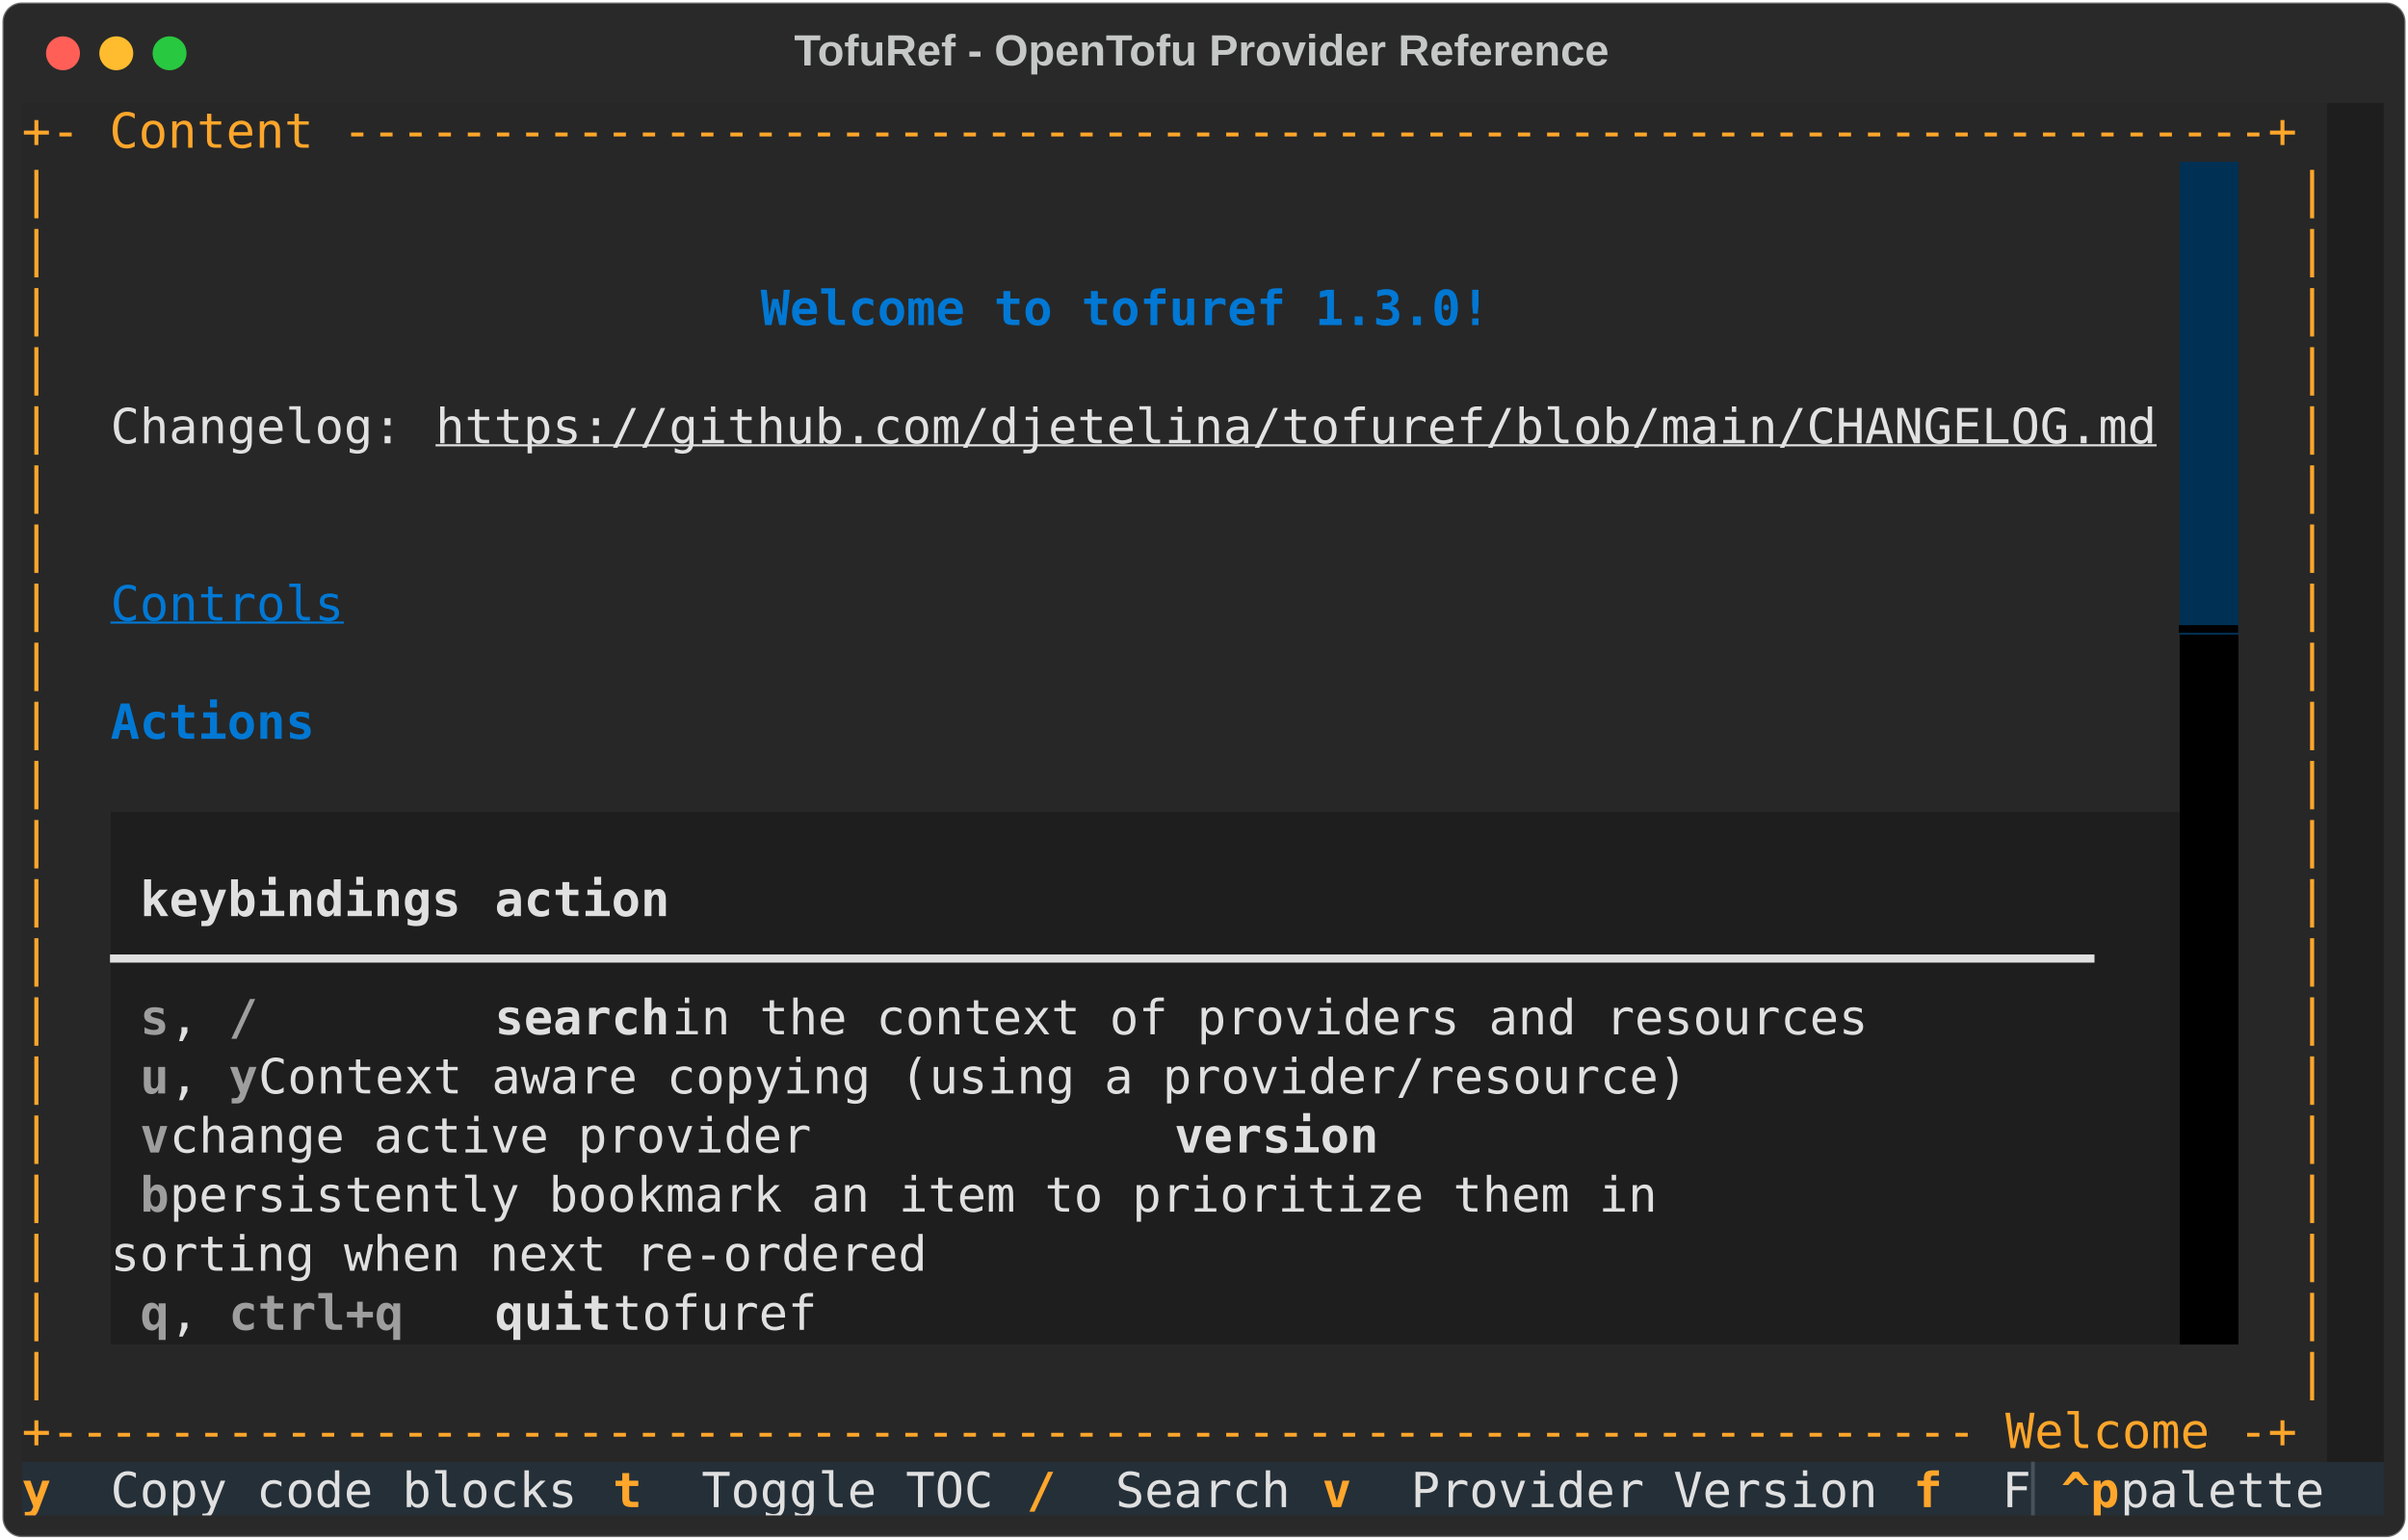
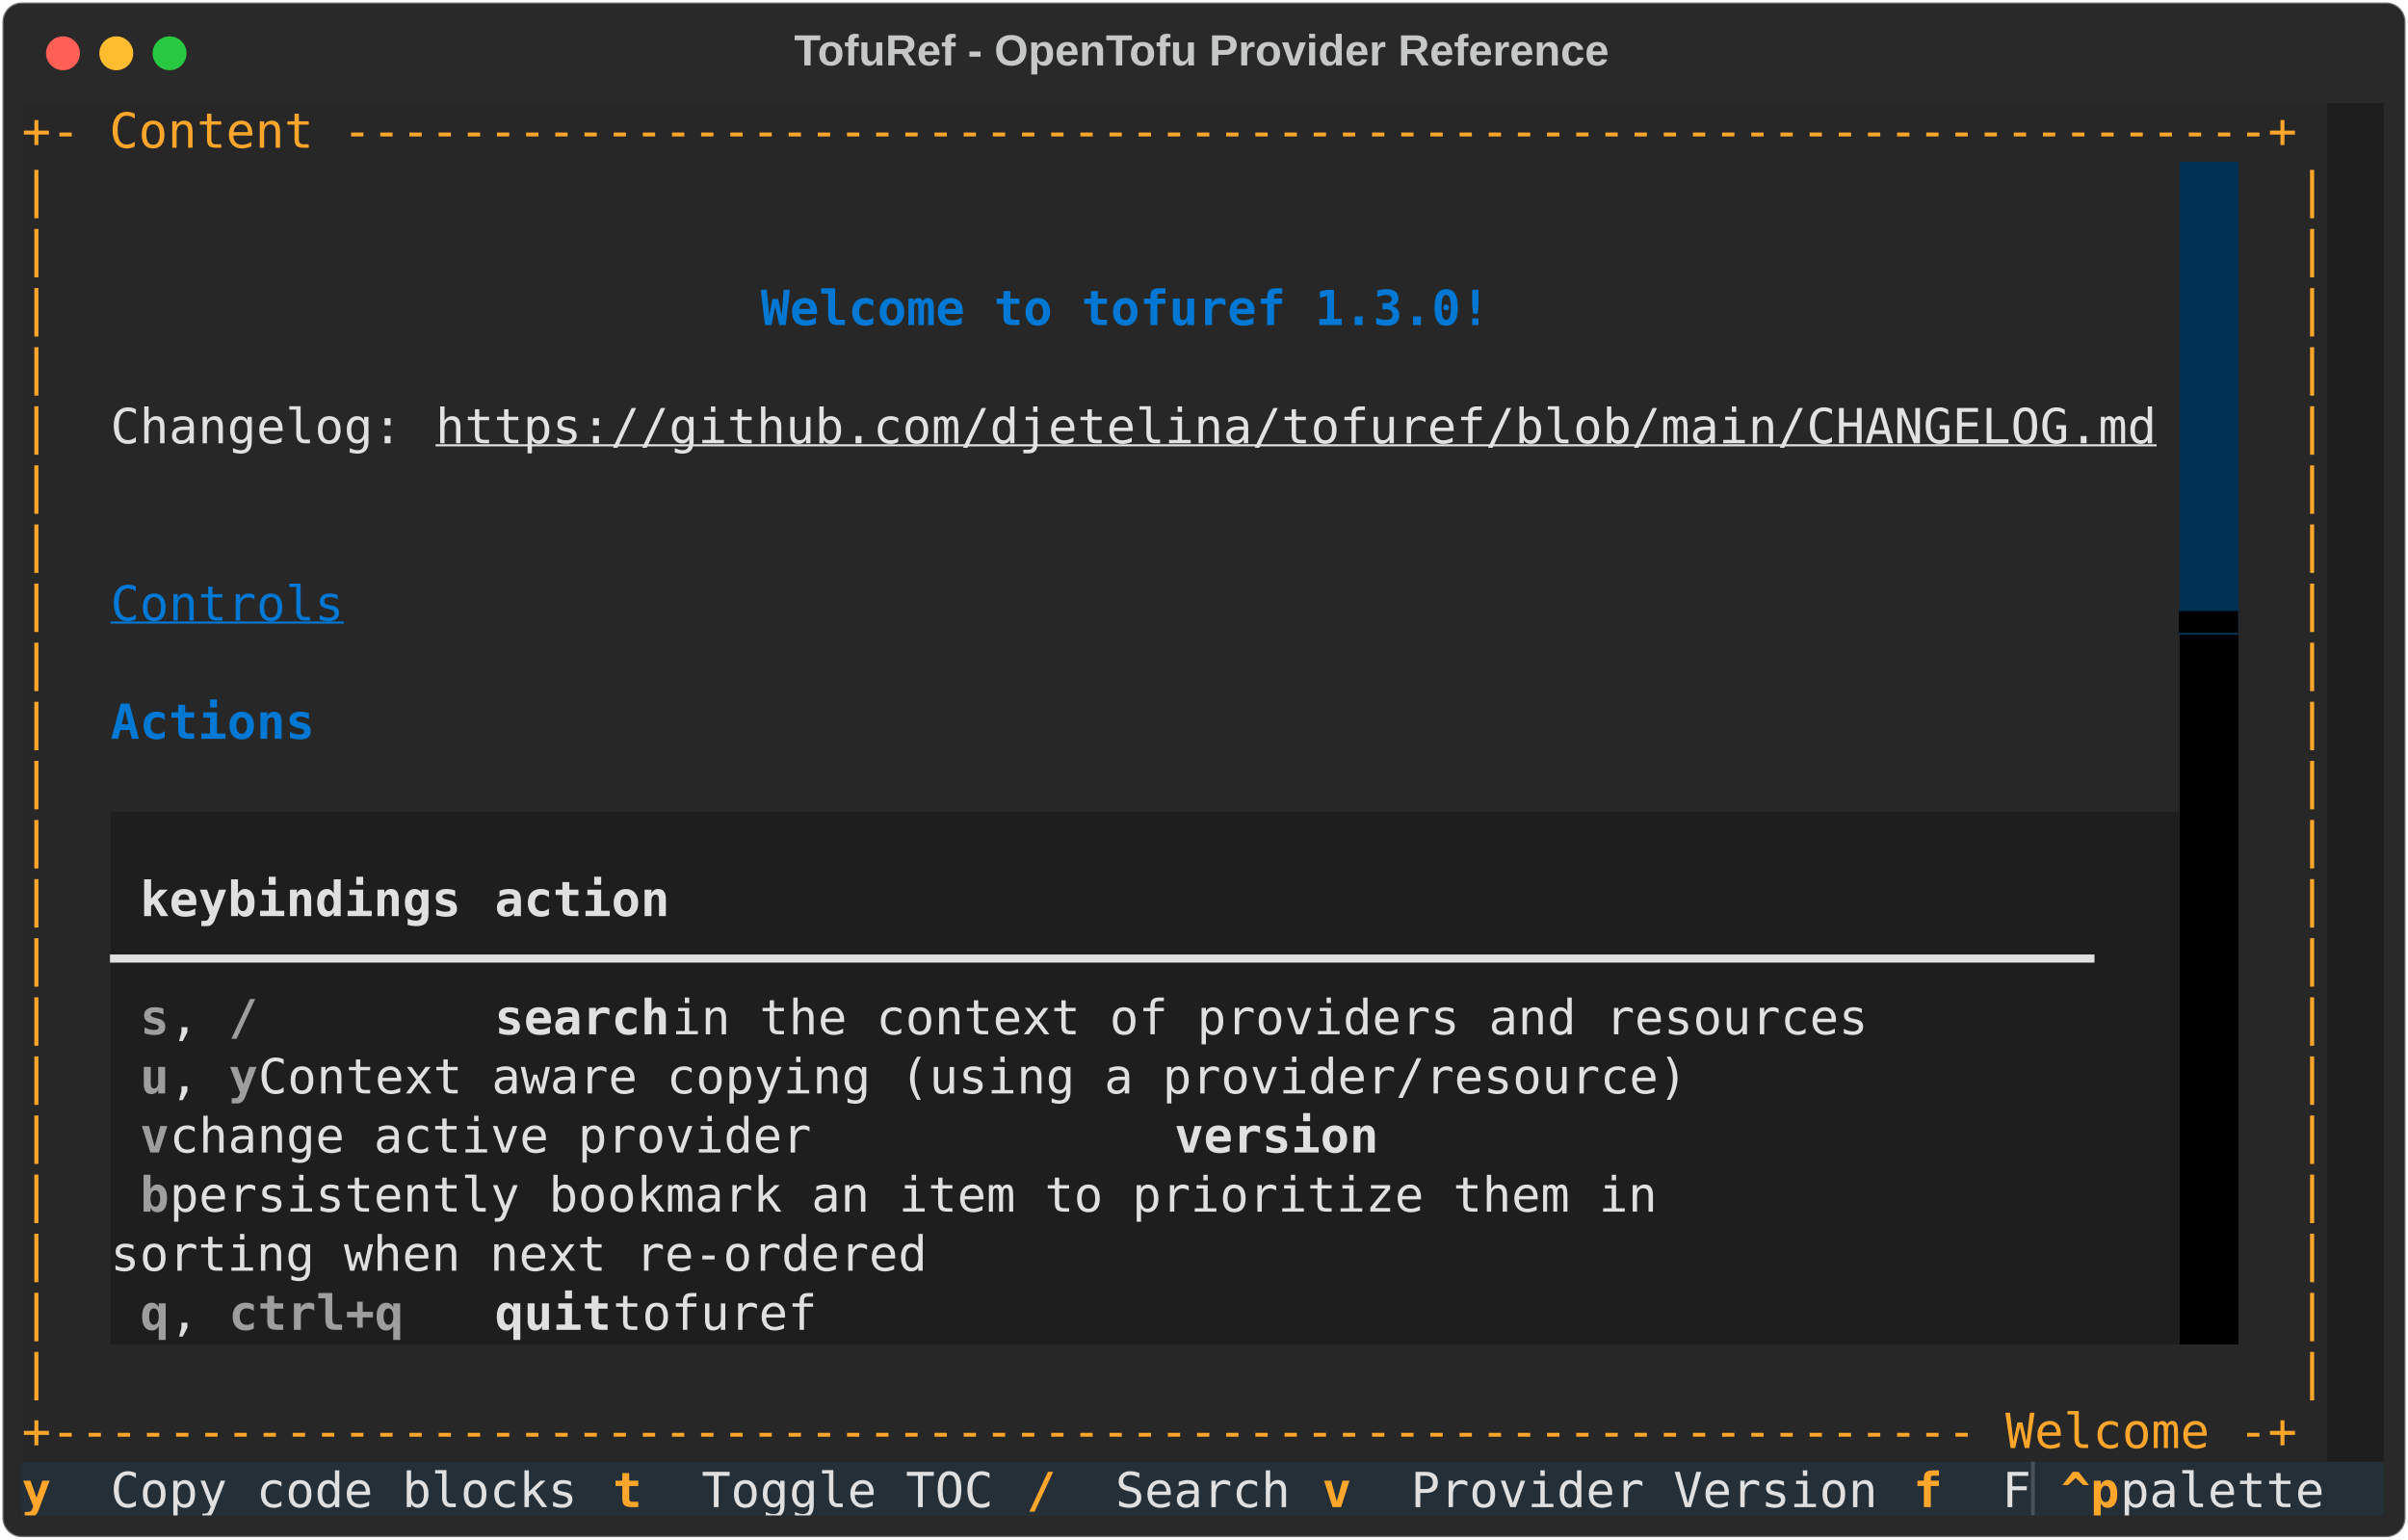
<svg xmlns="http://www.w3.org/2000/svg" class="rich-terminal" viewBox="0 0 994 635.6">
  <style>

    @font-face {
        font-family: "Fira Code";
        src: local("FiraCode-Regular"),
                url("https://cdnjs.cloudflare.com/ajax/libs/firacode/6.2.0/woff2/FiraCode-Regular.woff2") format("woff2"),
                url("https://cdnjs.cloudflare.com/ajax/libs/firacode/6.2.0/woff/FiraCode-Regular.woff") format("woff");
        font-style: normal;
        font-weight: 400;
    }
    @font-face {
        font-family: "Fira Code";
        src: local("FiraCode-Bold"),
                url("https://cdnjs.cloudflare.com/ajax/libs/firacode/6.2.0/woff2/FiraCode-Bold.woff2") format("woff2"),
                url("https://cdnjs.cloudflare.com/ajax/libs/firacode/6.2.0/woff/FiraCode-Bold.woff") format("woff");
        font-style: bold;
        font-weight: 700;
    }

    .terminal-matrix {
        font-family: Fira Code, monospace;
        font-size: 20px;
        line-height: 24.4px;
        font-variant-east-asian: full-width;
    }

    .terminal-title {
        font-size: 18px;
        font-weight: bold;
        font-family: arial;
    }

    .terminal-r1 { fill: #fea62b }
.terminal-r2 { fill: #e0e0e0 }
.terminal-r3 { fill: #c5c8c6 }
.terminal-r4 { fill: #272727 }
.terminal-r5 { fill: #0178d4;font-weight: bold }
.terminal-r6 { fill: #e2e2e2;text-decoration: underline; }
.terminal-r7 { fill: #0178d4;text-decoration: underline; }
.terminal-r8 { fill: #000000 }
.terminal-r9 { fill: #e0e0e0;font-weight: bold }
.terminal-r10 { fill: #9e9e9e;font-weight: bold }
.terminal-r11 { fill: #ffa62b;font-weight: bold }
.terminal-r12 { fill: #495259 }
    </style>
  <defs>
    <clipPath id="terminal-clip-terminal">
      <rect x="0" y="0" width="975.0" height="584.6" />
    </clipPath>
    <clipPath id="terminal-line-0">
      <rect x="0" y="1.5" width="976" height="24.65" />
    </clipPath>
    <clipPath id="terminal-line-1">
      <rect x="0" y="25.9" width="976" height="24.65" />
    </clipPath>
    <clipPath id="terminal-line-2">
      <rect x="0" y="50.3" width="976" height="24.65" />
    </clipPath>
    <clipPath id="terminal-line-3">
      <rect x="0" y="74.7" width="976" height="24.65" />
    </clipPath>
    <clipPath id="terminal-line-4">
      <rect x="0" y="99.1" width="976" height="24.65" />
    </clipPath>
    <clipPath id="terminal-line-5">
      <rect x="0" y="123.5" width="976" height="24.65" />
    </clipPath>
    <clipPath id="terminal-line-6">
      <rect x="0" y="147.9" width="976" height="24.65" />
    </clipPath>
    <clipPath id="terminal-line-7">
      <rect x="0" y="172.3" width="976" height="24.65" />
    </clipPath>
    <clipPath id="terminal-line-8">
      <rect x="0" y="196.7" width="976" height="24.65" />
    </clipPath>
    <clipPath id="terminal-line-9">
      <rect x="0" y="221.1" width="976" height="24.65" />
    </clipPath>
    <clipPath id="terminal-line-10">
      <rect x="0" y="245.5" width="976" height="24.65" />
    </clipPath>
    <clipPath id="terminal-line-11">
      <rect x="0" y="269.9" width="976" height="24.65" />
    </clipPath>
    <clipPath id="terminal-line-12">
      <rect x="0" y="294.3" width="976" height="24.65" />
    </clipPath>
    <clipPath id="terminal-line-13">
      <rect x="0" y="318.7" width="976" height="24.65" />
    </clipPath>
    <clipPath id="terminal-line-14">
      <rect x="0" y="343.1" width="976" height="24.65" />
    </clipPath>
    <clipPath id="terminal-line-15">
      <rect x="0" y="367.5" width="976" height="24.65" />
    </clipPath>
    <clipPath id="terminal-line-16">
      <rect x="0" y="391.9" width="976" height="24.65" />
    </clipPath>
    <clipPath id="terminal-line-17">
      <rect x="0" y="416.3" width="976" height="24.65" />
    </clipPath>
    <clipPath id="terminal-line-18">
      <rect x="0" y="440.7" width="976" height="24.65" />
    </clipPath>
    <clipPath id="terminal-line-19">
      <rect x="0" y="465.1" width="976" height="24.65" />
    </clipPath>
    <clipPath id="terminal-line-20">
      <rect x="0" y="489.5" width="976" height="24.65" />
    </clipPath>
    <clipPath id="terminal-line-21">
      <rect x="0" y="513.9" width="976" height="24.65" />
    </clipPath>
    <clipPath id="terminal-line-22">
      <rect x="0" y="538.3" width="976" height="24.65" />
    </clipPath>
  </defs>
  <rect fill="#292929" stroke="rgba(255,255,255,0.35)" stroke-width="1" x="1" y="1" width="992" height="633.6" rx="8" />
  <text class="terminal-title" fill="#c5c8c6" text-anchor="middle" x="496" y="27">TofuRef - OpenTofu Provider Reference</text>
  <g transform="translate(26,22)">
    <circle cx="0" cy="0" r="7" fill="#ff5f57" />
    <circle cx="22" cy="0" r="7" fill="#febc2e" />
    <circle cx="44" cy="0" r="7" fill="#28c840" />
  </g>
  <g transform="translate(9, 41)" clip-path="url(#terminal-clip-terminal)">
    <rect fill="#272727" x="0" y="1.5" width="951.6" height="24.65" shape-rendering="crispEdges" />
    <rect fill="#1e1e1e" x="951.6" y="1.5" width="24.4" height="24.65" shape-rendering="crispEdges" />
    <rect fill="#272727" x="0" y="25.9" width="12.2" height="24.65" shape-rendering="crispEdges" />
    <rect fill="#272727" x="12.2" y="25.9" width="24.4" height="24.65" shape-rendering="crispEdges" />
    <rect fill="#272727" x="36.6" y="25.9" width="854" height="24.65" shape-rendering="crispEdges" />
    <rect fill="#003054" x="890.6" y="25.9" width="24.4" height="24.65" shape-rendering="crispEdges" />
    <rect fill="#272727" x="915" y="25.9" width="24.4" height="24.65" shape-rendering="crispEdges" />
    <rect fill="#272727" x="939.4" y="25.9" width="12.2" height="24.65" shape-rendering="crispEdges" />
    <rect fill="#1e1e1e" x="951.6" y="25.9" width="24.4" height="24.65" shape-rendering="crispEdges" />
    <rect fill="#272727" x="0" y="50.3" width="12.2" height="24.65" shape-rendering="crispEdges" />
    <rect fill="#272727" x="12.2" y="50.3" width="24.4" height="24.65" shape-rendering="crispEdges" />
    <rect fill="#272727" x="36.6" y="50.3" width="854" height="24.65" shape-rendering="crispEdges" />
    <rect fill="#003054" x="890.6" y="50.3" width="24.4" height="24.65" shape-rendering="crispEdges" />
    <rect fill="#272727" x="915" y="50.3" width="24.4" height="24.65" shape-rendering="crispEdges" />
    <rect fill="#272727" x="939.4" y="50.3" width="12.2" height="24.65" shape-rendering="crispEdges" />
    <rect fill="#1e1e1e" x="951.6" y="50.3" width="24.4" height="24.65" shape-rendering="crispEdges" />
    <rect fill="#272727" x="0" y="74.7" width="12.2" height="24.65" shape-rendering="crispEdges" />
    <rect fill="#272727" x="12.2" y="74.7" width="24.4" height="24.65" shape-rendering="crispEdges" />
    <rect fill="#272727" x="36.6" y="74.7" width="268.4" height="24.65" shape-rendering="crispEdges" />
    <rect fill="#272727" x="305" y="74.7" width="305" height="24.65" shape-rendering="crispEdges" />
    <rect fill="#272727" x="610" y="74.7" width="280.6" height="24.65" shape-rendering="crispEdges" />
    <rect fill="#003054" x="890.6" y="74.7" width="24.4" height="24.65" shape-rendering="crispEdges" />
    <rect fill="#272727" x="915" y="74.7" width="24.4" height="24.65" shape-rendering="crispEdges" />
    <rect fill="#272727" x="939.4" y="74.7" width="12.2" height="24.65" shape-rendering="crispEdges" />
    <rect fill="#1e1e1e" x="951.6" y="74.7" width="24.4" height="24.65" shape-rendering="crispEdges" />
    <rect fill="#272727" x="0" y="99.1" width="12.2" height="24.65" shape-rendering="crispEdges" />
    <rect fill="#272727" x="12.2" y="99.1" width="24.4" height="24.65" shape-rendering="crispEdges" />
    <rect fill="#272727" x="36.6" y="99.1" width="854" height="24.65" shape-rendering="crispEdges" />
    <rect fill="#003054" x="890.6" y="99.1" width="24.4" height="24.65" shape-rendering="crispEdges" />
    <rect fill="#272727" x="915" y="99.1" width="24.4" height="24.65" shape-rendering="crispEdges" />
    <rect fill="#272727" x="939.4" y="99.1" width="12.2" height="24.65" shape-rendering="crispEdges" />
    <rect fill="#1e1e1e" x="951.6" y="99.1" width="24.4" height="24.65" shape-rendering="crispEdges" />
    <rect fill="#272727" x="0" y="123.5" width="12.2" height="24.65" shape-rendering="crispEdges" />
    <rect fill="#272727" x="12.2" y="123.5" width="24.4" height="24.65" shape-rendering="crispEdges" />
    <rect fill="#272727" x="36.6" y="123.5" width="134.2" height="24.65" shape-rendering="crispEdges" />
    <rect fill="#272727" x="170.8" y="123.5" width="719.8" height="24.65" shape-rendering="crispEdges" />
    <rect fill="#003054" x="890.6" y="123.5" width="24.4" height="24.65" shape-rendering="crispEdges" />
    <rect fill="#272727" x="915" y="123.5" width="24.4" height="24.65" shape-rendering="crispEdges" />
    <rect fill="#272727" x="939.4" y="123.5" width="12.2" height="24.65" shape-rendering="crispEdges" />
    <rect fill="#1e1e1e" x="951.6" y="123.5" width="24.4" height="24.65" shape-rendering="crispEdges" />
    <rect fill="#272727" x="0" y="147.9" width="12.2" height="24.65" shape-rendering="crispEdges" />
    <rect fill="#272727" x="12.2" y="147.9" width="24.4" height="24.65" shape-rendering="crispEdges" />
    <rect fill="#272727" x="36.6" y="147.9" width="854" height="24.65" shape-rendering="crispEdges" />
    <rect fill="#003054" x="890.6" y="147.9" width="24.4" height="24.65" shape-rendering="crispEdges" />
    <rect fill="#272727" x="915" y="147.9" width="24.4" height="24.65" shape-rendering="crispEdges" />
    <rect fill="#272727" x="939.4" y="147.9" width="12.2" height="24.65" shape-rendering="crispEdges" />
    <rect fill="#1e1e1e" x="951.6" y="147.9" width="24.4" height="24.65" shape-rendering="crispEdges" />
    <rect fill="#272727" x="0" y="172.3" width="12.2" height="24.65" shape-rendering="crispEdges" />
    <rect fill="#272727" x="12.2" y="172.3" width="24.4" height="24.65" shape-rendering="crispEdges" />
    <rect fill="#272727" x="36.6" y="172.3" width="854" height="24.65" shape-rendering="crispEdges" />
    <rect fill="#003054" x="890.6" y="172.3" width="24.4" height="24.65" shape-rendering="crispEdges" />
    <rect fill="#272727" x="915" y="172.3" width="24.4" height="24.65" shape-rendering="crispEdges" />
    <rect fill="#272727" x="939.4" y="172.3" width="12.2" height="24.65" shape-rendering="crispEdges" />
    <rect fill="#1e1e1e" x="951.6" y="172.3" width="24.4" height="24.65" shape-rendering="crispEdges" />
    <rect fill="#272727" x="0" y="196.7" width="12.2" height="24.65" shape-rendering="crispEdges" />
    <rect fill="#272727" x="12.2" y="196.7" width="24.4" height="24.65" shape-rendering="crispEdges" />
    <rect fill="#272727" x="36.6" y="196.7" width="97.6" height="24.65" shape-rendering="crispEdges" />
    <rect fill="#272727" x="134.2" y="196.7" width="756.4" height="24.65" shape-rendering="crispEdges" />
    <rect fill="#003054" x="890.6" y="196.7" width="24.4" height="24.65" shape-rendering="crispEdges" />
    <rect fill="#272727" x="915" y="196.7" width="24.4" height="24.65" shape-rendering="crispEdges" />
    <rect fill="#272727" x="939.4" y="196.7" width="12.2" height="24.65" shape-rendering="crispEdges" />
    <rect fill="#1e1e1e" x="951.6" y="196.7" width="24.4" height="24.65" shape-rendering="crispEdges" />
    <rect fill="#272727" x="0" y="221.1" width="12.2" height="24.65" shape-rendering="crispEdges" />
    <rect fill="#272727" x="12.2" y="221.1" width="24.4" height="24.65" shape-rendering="crispEdges" />
    <rect fill="#272727" x="36.6" y="221.1" width="854" height="24.65" shape-rendering="crispEdges" />
    <rect fill="#000000" x="890.6" y="221.1" width="24.4" height="24.65" shape-rendering="crispEdges" />
    <rect fill="#272727" x="915" y="221.1" width="24.4" height="24.65" shape-rendering="crispEdges" />
    <rect fill="#272727" x="939.4" y="221.1" width="12.2" height="24.65" shape-rendering="crispEdges" />
    <rect fill="#1e1e1e" x="951.6" y="221.1" width="24.4" height="24.65" shape-rendering="crispEdges" />
    <rect fill="#272727" x="0" y="245.5" width="12.2" height="24.65" shape-rendering="crispEdges" />
    <rect fill="#272727" x="12.2" y="245.5" width="24.4" height="24.65" shape-rendering="crispEdges" />
    <rect fill="#272727" x="36.6" y="245.5" width="85.4" height="24.65" shape-rendering="crispEdges" />
    <rect fill="#272727" x="122" y="245.5" width="768.6" height="24.65" shape-rendering="crispEdges" />
    <rect fill="#000000" x="890.6" y="245.5" width="24.4" height="24.65" shape-rendering="crispEdges" />
    <rect fill="#272727" x="915" y="245.5" width="24.4" height="24.65" shape-rendering="crispEdges" />
    <rect fill="#272727" x="939.4" y="245.5" width="12.2" height="24.65" shape-rendering="crispEdges" />
    <rect fill="#1e1e1e" x="951.6" y="245.5" width="24.4" height="24.65" shape-rendering="crispEdges" />
    <rect fill="#272727" x="0" y="269.9" width="12.2" height="24.65" shape-rendering="crispEdges" />
    <rect fill="#272727" x="12.2" y="269.9" width="24.4" height="24.65" shape-rendering="crispEdges" />
    <rect fill="#272727" x="36.6" y="269.9" width="854" height="24.65" shape-rendering="crispEdges" />
    <rect fill="#000000" x="890.6" y="269.9" width="24.4" height="24.65" shape-rendering="crispEdges" />
    <rect fill="#272727" x="915" y="269.9" width="24.4" height="24.65" shape-rendering="crispEdges" />
    <rect fill="#272727" x="939.4" y="269.9" width="12.2" height="24.65" shape-rendering="crispEdges" />
    <rect fill="#1e1e1e" x="951.6" y="269.9" width="24.4" height="24.65" shape-rendering="crispEdges" />
    <rect fill="#272727" x="0" y="294.3" width="12.2" height="24.65" shape-rendering="crispEdges" />
    <rect fill="#272727" x="12.2" y="294.3" width="24.4" height="24.65" shape-rendering="crispEdges" />
    <rect fill="#1e1e1e" x="36.6" y="294.3" width="854" height="24.65" shape-rendering="crispEdges" />
    <rect fill="#000000" x="890.6" y="294.3" width="24.4" height="24.65" shape-rendering="crispEdges" />
    <rect fill="#272727" x="915" y="294.3" width="24.4" height="24.65" shape-rendering="crispEdges" />
    <rect fill="#272727" x="939.4" y="294.3" width="12.2" height="24.65" shape-rendering="crispEdges" />
    <rect fill="#1e1e1e" x="951.6" y="294.3" width="24.4" height="24.65" shape-rendering="crispEdges" />
    <rect fill="#272727" x="0" y="318.7" width="12.2" height="24.65" shape-rendering="crispEdges" />
    <rect fill="#272727" x="12.2" y="318.7" width="24.4" height="24.65" shape-rendering="crispEdges" />
    <rect fill="#1e1e1e" x="36.6" y="318.7" width="12.2" height="24.65" shape-rendering="crispEdges" />
    <rect fill="#1e1e1e" x="48.8" y="318.7" width="134.2" height="24.65" shape-rendering="crispEdges" />
    <rect fill="#1e1e1e" x="183" y="318.7" width="12.2" height="24.65" shape-rendering="crispEdges" />
    <rect fill="#1e1e1e" x="195.2" y="318.7" width="683.2" height="24.65" shape-rendering="crispEdges" />
    <rect fill="#1e1e1e" x="878.4" y="318.7" width="12.2" height="24.65" shape-rendering="crispEdges" />
    <rect fill="#000000" x="890.6" y="318.7" width="24.4" height="24.65" shape-rendering="crispEdges" />
    <rect fill="#272727" x="915" y="318.7" width="24.4" height="24.65" shape-rendering="crispEdges" />
    <rect fill="#272727" x="939.4" y="318.7" width="12.2" height="24.65" shape-rendering="crispEdges" />
    <rect fill="#1e1e1e" x="951.6" y="318.7" width="24.4" height="24.65" shape-rendering="crispEdges" />
    <rect fill="#272727" x="0" y="343.1" width="12.2" height="24.65" shape-rendering="crispEdges" />
    <rect fill="#272727" x="12.2" y="343.1" width="24.4" height="24.65" shape-rendering="crispEdges" />
    <rect fill="#1e1e1e" x="36.6" y="343.1" width="854" height="24.65" shape-rendering="crispEdges" />
    <rect fill="#000000" x="890.6" y="343.1" width="24.4" height="24.65" shape-rendering="crispEdges" />
    <rect fill="#272727" x="915" y="343.1" width="24.4" height="24.65" shape-rendering="crispEdges" />
    <rect fill="#272727" x="939.4" y="343.1" width="12.2" height="24.65" shape-rendering="crispEdges" />
    <rect fill="#1e1e1e" x="951.6" y="343.1" width="24.4" height="24.65" shape-rendering="crispEdges" />
    <rect fill="#272727" x="0" y="367.5" width="12.2" height="24.65" shape-rendering="crispEdges" />
    <rect fill="#272727" x="12.2" y="367.5" width="24.4" height="24.65" shape-rendering="crispEdges" />
    <rect fill="#1e1e1e" x="36.6" y="367.5" width="12.2" height="24.65" shape-rendering="crispEdges" />
    <rect fill="#1e1e1e" x="48.8" y="367.5" width="12.2" height="24.65" shape-rendering="crispEdges" />
    <rect fill="#1e1e1e" x="61" y="367.5" width="24.4" height="24.65" shape-rendering="crispEdges" />
    <rect fill="#1e1e1e" x="85.4" y="367.5" width="12.2" height="24.65" shape-rendering="crispEdges" />
    <rect fill="#1e1e1e" x="97.6" y="367.5" width="97.6" height="24.65" shape-rendering="crispEdges" />
    <rect fill="#1e1e1e" x="195.2" y="367.5" width="73.2" height="24.65" shape-rendering="crispEdges" />
    <rect fill="#1e1e1e" x="268.4" y="367.5" width="622.2" height="24.65" shape-rendering="crispEdges" />
    <rect fill="#000000" x="890.6" y="367.5" width="24.4" height="24.65" shape-rendering="crispEdges" />
    <rect fill="#272727" x="915" y="367.5" width="24.4" height="24.65" shape-rendering="crispEdges" />
    <rect fill="#272727" x="939.4" y="367.5" width="12.2" height="24.65" shape-rendering="crispEdges" />
    <rect fill="#1e1e1e" x="951.6" y="367.5" width="24.4" height="24.65" shape-rendering="crispEdges" />
    <rect fill="#272727" x="0" y="391.9" width="12.2" height="24.65" shape-rendering="crispEdges" />
    <rect fill="#272727" x="12.2" y="391.9" width="24.4" height="24.65" shape-rendering="crispEdges" />
    <rect fill="#1e1e1e" x="36.6" y="391.9" width="12.2" height="24.65" shape-rendering="crispEdges" />
    <rect fill="#1e1e1e" x="48.8" y="391.9" width="12.2" height="24.65" shape-rendering="crispEdges" />
    <rect fill="#1e1e1e" x="61" y="391.9" width="24.4" height="24.65" shape-rendering="crispEdges" />
    <rect fill="#1e1e1e" x="85.4" y="391.9" width="12.2" height="24.65" shape-rendering="crispEdges" />
    <rect fill="#1e1e1e" x="97.6" y="391.9" width="793" height="24.65" shape-rendering="crispEdges" />
    <rect fill="#000000" x="890.6" y="391.9" width="24.4" height="24.65" shape-rendering="crispEdges" />
    <rect fill="#272727" x="915" y="391.9" width="24.4" height="24.65" shape-rendering="crispEdges" />
    <rect fill="#272727" x="939.4" y="391.9" width="12.2" height="24.65" shape-rendering="crispEdges" />
    <rect fill="#1e1e1e" x="951.6" y="391.9" width="24.4" height="24.65" shape-rendering="crispEdges" />
    <rect fill="#272727" x="0" y="416.3" width="12.2" height="24.65" shape-rendering="crispEdges" />
    <rect fill="#272727" x="12.2" y="416.3" width="24.4" height="24.65" shape-rendering="crispEdges" />
    <rect fill="#1e1e1e" x="36.6" y="416.3" width="12.2" height="24.65" shape-rendering="crispEdges" />
    <rect fill="#1e1e1e" x="48.8" y="416.3" width="12.2" height="24.65" shape-rendering="crispEdges" />
    <rect fill="#1e1e1e" x="61" y="416.3" width="414.8" height="24.65" shape-rendering="crispEdges" />
    <rect fill="#1e1e1e" x="475.8" y="416.3" width="85.4" height="24.65" shape-rendering="crispEdges" />
    <rect fill="#1e1e1e" x="561.2" y="416.3" width="329.4" height="24.65" shape-rendering="crispEdges" />
    <rect fill="#000000" x="890.6" y="416.3" width="24.4" height="24.65" shape-rendering="crispEdges" />
    <rect fill="#272727" x="915" y="416.3" width="24.4" height="24.65" shape-rendering="crispEdges" />
    <rect fill="#272727" x="939.4" y="416.3" width="12.2" height="24.65" shape-rendering="crispEdges" />
    <rect fill="#1e1e1e" x="951.6" y="416.3" width="24.4" height="24.65" shape-rendering="crispEdges" />
    <rect fill="#272727" x="0" y="440.7" width="12.2" height="24.65" shape-rendering="crispEdges" />
    <rect fill="#272727" x="12.2" y="440.7" width="24.4" height="24.65" shape-rendering="crispEdges" />
    <rect fill="#1e1e1e" x="36.6" y="440.7" width="12.2" height="24.65" shape-rendering="crispEdges" />
    <rect fill="#1e1e1e" x="48.8" y="440.7" width="12.2" height="24.65" shape-rendering="crispEdges" />
    <rect fill="#1e1e1e" x="61" y="440.7" width="829.6" height="24.65" shape-rendering="crispEdges" />
    <rect fill="#000000" x="890.6" y="440.7" width="24.4" height="24.65" shape-rendering="crispEdges" />
    <rect fill="#272727" x="915" y="440.7" width="24.4" height="24.65" shape-rendering="crispEdges" />
    <rect fill="#272727" x="939.4" y="440.7" width="12.2" height="24.65" shape-rendering="crispEdges" />
    <rect fill="#1e1e1e" x="951.6" y="440.7" width="24.4" height="24.65" shape-rendering="crispEdges" />
    <rect fill="#272727" x="0" y="465.1" width="12.2" height="24.65" shape-rendering="crispEdges" />
    <rect fill="#272727" x="12.2" y="465.1" width="24.4" height="24.65" shape-rendering="crispEdges" />
    <rect fill="#1e1e1e" x="36.6" y="465.1" width="854" height="24.65" shape-rendering="crispEdges" />
    <rect fill="#000000" x="890.6" y="465.1" width="24.4" height="24.65" shape-rendering="crispEdges" />
    <rect fill="#272727" x="915" y="465.1" width="24.4" height="24.65" shape-rendering="crispEdges" />
    <rect fill="#272727" x="939.4" y="465.1" width="12.2" height="24.65" shape-rendering="crispEdges" />
    <rect fill="#1e1e1e" x="951.6" y="465.1" width="24.4" height="24.65" shape-rendering="crispEdges" />
    <rect fill="#272727" x="0" y="489.5" width="12.2" height="24.65" shape-rendering="crispEdges" />
    <rect fill="#272727" x="12.2" y="489.5" width="24.4" height="24.65" shape-rendering="crispEdges" />
    <rect fill="#1e1e1e" x="36.6" y="489.5" width="12.2" height="24.65" shape-rendering="crispEdges" />
    <rect fill="#1e1e1e" x="48.8" y="489.5" width="12.2" height="24.65" shape-rendering="crispEdges" />
    <rect fill="#1e1e1e" x="61" y="489.5" width="24.4" height="24.65" shape-rendering="crispEdges" />
    <rect fill="#1e1e1e" x="85.4" y="489.5" width="73.2" height="24.65" shape-rendering="crispEdges" />
    <rect fill="#1e1e1e" x="158.6" y="489.5" width="36.6" height="24.65" shape-rendering="crispEdges" />
    <rect fill="#1e1e1e" x="195.2" y="489.5" width="48.8" height="24.65" shape-rendering="crispEdges" />
    <rect fill="#1e1e1e" x="244" y="489.5" width="646.6" height="24.65" shape-rendering="crispEdges" />
    <rect fill="#000000" x="890.6" y="489.5" width="24.4" height="24.65" shape-rendering="crispEdges" />
    <rect fill="#272727" x="915" y="489.5" width="24.4" height="24.65" shape-rendering="crispEdges" />
    <rect fill="#272727" x="939.4" y="489.5" width="12.2" height="24.65" shape-rendering="crispEdges" />
    <rect fill="#1e1e1e" x="951.6" y="489.5" width="24.4" height="24.65" shape-rendering="crispEdges" />
    <rect fill="#272727" x="0" y="513.9" width="12.2" height="24.65" shape-rendering="crispEdges" />
    <rect fill="#272727" x="12.2" y="513.9" width="927.2" height="24.65" shape-rendering="crispEdges" />
    <rect fill="#272727" x="939.4" y="513.9" width="12.2" height="24.65" shape-rendering="crispEdges" />
    <rect fill="#1e1e1e" x="951.6" y="513.9" width="24.4" height="24.65" shape-rendering="crispEdges" />
    <rect fill="#272727" x="0" y="538.3" width="951.6" height="24.65" shape-rendering="crispEdges" />
    <rect fill="#1e1e1e" x="951.6" y="538.3" width="24.4" height="24.65" shape-rendering="crispEdges" />
    <rect fill="#242f38" x="0" y="562.7" width="36.6" height="24.65" shape-rendering="crispEdges" />
    <rect fill="#242f38" x="36.6" y="562.7" width="207.4" height="24.65" shape-rendering="crispEdges" />
    <rect fill="#242f38" x="244" y="562.7" width="36.6" height="24.65" shape-rendering="crispEdges" />
    <rect fill="#242f38" x="280.6" y="562.7" width="134.2" height="24.65" shape-rendering="crispEdges" />
    <rect fill="#242f38" x="414.8" y="562.7" width="36.6" height="24.65" shape-rendering="crispEdges" />
    <rect fill="#242f38" x="451.4" y="562.7" width="85.4" height="24.65" shape-rendering="crispEdges" />
    <rect fill="#242f38" x="536.8" y="562.7" width="36.6" height="24.65" shape-rendering="crispEdges" />
    <rect fill="#242f38" x="573.4" y="562.7" width="207.4" height="24.65" shape-rendering="crispEdges" />
    <rect fill="#242f38" x="780.8" y="562.7" width="36.6" height="24.65" shape-rendering="crispEdges" />
    <rect fill="#242f38" x="817.4" y="562.7" width="12.2" height="24.65" shape-rendering="crispEdges" />
    <rect fill="#242f38" x="829.6" y="562.7" width="12.2" height="24.65" shape-rendering="crispEdges" />
    <rect fill="#242f38" x="841.8" y="562.7" width="24.4" height="24.65" shape-rendering="crispEdges" />
    <rect fill="#242f38" x="866.2" y="562.7" width="97.6" height="24.65" shape-rendering="crispEdges" />
    <rect fill="#242f38" x="963.8" y="562.7" width="12.2" height="24.65" shape-rendering="crispEdges" />
    <g class="terminal-matrix">
      <text class="terminal-r1" x="0" y="20" textLength="951.6" clip-path="url(#terminal-line-0)">+- Content ------------------------------------------------------------------+</text>
      <text class="terminal-r3" x="976" y="20" textLength="12.2" clip-path="url(#terminal-line-0)">
</text>
      <text class="terminal-r1" x="0" y="44.4" textLength="12.2" clip-path="url(#terminal-line-1)">|</text>
      <text class="terminal-r1" x="939.4" y="44.4" textLength="12.2" clip-path="url(#terminal-line-1)">|</text>
      <text class="terminal-r3" x="976" y="44.4" textLength="12.2" clip-path="url(#terminal-line-1)">
</text>
      <text class="terminal-r1" x="0" y="68.8" textLength="12.2" clip-path="url(#terminal-line-2)">|</text>
      <text class="terminal-r1" x="939.4" y="68.8" textLength="12.2" clip-path="url(#terminal-line-2)">|</text>
      <text class="terminal-r3" x="976" y="68.8" textLength="12.2" clip-path="url(#terminal-line-2)">
</text>
      <text class="terminal-r1" x="0" y="93.2" textLength="12.2" clip-path="url(#terminal-line-3)">|</text>
      <text class="terminal-r5" x="305" y="93.2" textLength="305" clip-path="url(#terminal-line-3)">Welcome to tofuref 1.3.0!</text>
      <text class="terminal-r1" x="939.4" y="93.2" textLength="12.2" clip-path="url(#terminal-line-3)">|</text>
      <text class="terminal-r3" x="976" y="93.2" textLength="12.2" clip-path="url(#terminal-line-3)">
</text>
      <text class="terminal-r1" x="0" y="117.6" textLength="12.2" clip-path="url(#terminal-line-4)">|</text>
      <text class="terminal-r1" x="939.4" y="117.6" textLength="12.2" clip-path="url(#terminal-line-4)">|</text>
      <text class="terminal-r3" x="976" y="117.6" textLength="12.2" clip-path="url(#terminal-line-4)">
</text>
      <text class="terminal-r1" x="0" y="142" textLength="12.2" clip-path="url(#terminal-line-5)">|</text>
      <text class="terminal-r2" x="36.6" y="142" textLength="134.2" clip-path="url(#terminal-line-5)">Changelog: </text>
      <text class="terminal-r6" x="170.8" y="142" textLength="719.8" clip-path="url(#terminal-line-5)">https://github.com/djetelina/tofuref/blob/main/CHANGELOG.md</text>
      <text class="terminal-r1" x="939.4" y="142" textLength="12.2" clip-path="url(#terminal-line-5)">|</text>
      <text class="terminal-r3" x="976" y="142" textLength="12.2" clip-path="url(#terminal-line-5)">
</text>
      <text class="terminal-r1" x="0" y="166.4" textLength="12.2" clip-path="url(#terminal-line-6)">|</text>
      <text class="terminal-r1" x="939.4" y="166.4" textLength="12.2" clip-path="url(#terminal-line-6)">|</text>
      <text class="terminal-r3" x="976" y="166.4" textLength="12.2" clip-path="url(#terminal-line-6)">
</text>
      <text class="terminal-r1" x="0" y="190.8" textLength="12.2" clip-path="url(#terminal-line-7)">|</text>
      <text class="terminal-r1" x="939.4" y="190.8" textLength="12.2" clip-path="url(#terminal-line-7)">|</text>
      <text class="terminal-r3" x="976" y="190.8" textLength="12.2" clip-path="url(#terminal-line-7)">
</text>
      <text class="terminal-r1" x="0" y="215.2" textLength="12.2" clip-path="url(#terminal-line-8)">|</text>
      <text class="terminal-r7" x="36.6" y="215.2" textLength="97.6" clip-path="url(#terminal-line-8)">Controls</text>
-       <text class="terminal-r8" x="890.6" y="215.2" textLength="24.4" clip-path="url(#terminal-line-8)">▁▁</text>
+       <text class="terminal-r8" x="890.6" y="215.2" textLength="24.4" clip-path="url(#terminal-line-8)">▃▃</text>
      <text class="terminal-r1" x="939.4" y="215.2" textLength="12.2" clip-path="url(#terminal-line-8)">|</text>
      <text class="terminal-r3" x="976" y="215.2" textLength="12.2" clip-path="url(#terminal-line-8)">
</text>
      <text class="terminal-r1" x="0" y="239.6" textLength="12.2" clip-path="url(#terminal-line-9)">|</text>
      <text class="terminal-r1" x="939.4" y="239.6" textLength="12.2" clip-path="url(#terminal-line-9)">|</text>
      <text class="terminal-r3" x="976" y="239.6" textLength="12.2" clip-path="url(#terminal-line-9)">
</text>
      <text class="terminal-r1" x="0" y="264" textLength="12.2" clip-path="url(#terminal-line-10)">|</text>
      <text class="terminal-r5" x="36.6" y="264" textLength="85.4" clip-path="url(#terminal-line-10)">Actions</text>
      <text class="terminal-r1" x="939.4" y="264" textLength="12.2" clip-path="url(#terminal-line-10)">|</text>
      <text class="terminal-r3" x="976" y="264" textLength="12.2" clip-path="url(#terminal-line-10)">
</text>
      <text class="terminal-r1" x="0" y="288.4" textLength="12.2" clip-path="url(#terminal-line-11)">|</text>
      <text class="terminal-r1" x="939.4" y="288.4" textLength="12.2" clip-path="url(#terminal-line-11)">|</text>
      <text class="terminal-r3" x="976" y="288.4" textLength="12.2" clip-path="url(#terminal-line-11)">
</text>
      <text class="terminal-r1" x="0" y="312.8" textLength="12.2" clip-path="url(#terminal-line-12)">|</text>
      <text class="terminal-r1" x="939.4" y="312.8" textLength="12.2" clip-path="url(#terminal-line-12)">|</text>
      <text class="terminal-r3" x="976" y="312.8" textLength="12.2" clip-path="url(#terminal-line-12)">
</text>
      <text class="terminal-r1" x="0" y="337.2" textLength="12.2" clip-path="url(#terminal-line-13)">|</text>
      <text class="terminal-r9" x="48.8" y="337.2" textLength="134.2" clip-path="url(#terminal-line-13)">keybindings</text>
      <text class="terminal-r9" x="195.2" y="337.2" textLength="683.2" clip-path="url(#terminal-line-13)">action                                                  </text>
      <text class="terminal-r1" x="939.4" y="337.2" textLength="12.2" clip-path="url(#terminal-line-13)">|</text>
      <text class="terminal-r3" x="976" y="337.2" textLength="12.2" clip-path="url(#terminal-line-13)">
</text>
      <text class="terminal-r1" x="0" y="361.6" textLength="12.2" clip-path="url(#terminal-line-14)">|</text>
      <text class="terminal-r2" x="36.6" y="361.6" textLength="854" clip-path="url(#terminal-line-14)"> ━━━━━━━━━━━━━━━━━━━━━━━━━━━━━━━━━━━━━━━━━━━━━━━━━━━━━━━━━━━━━━━━━━━━ </text>
      <text class="terminal-r1" x="939.4" y="361.6" textLength="12.2" clip-path="url(#terminal-line-14)">|</text>
      <text class="terminal-r3" x="976" y="361.6" textLength="12.2" clip-path="url(#terminal-line-14)">
</text>
      <text class="terminal-r1" x="0" y="386" textLength="12.2" clip-path="url(#terminal-line-15)">|</text>
      <text class="terminal-r10" x="48.8" y="386" textLength="12.2" clip-path="url(#terminal-line-15)">s</text>
      <text class="terminal-r2" x="61" y="386" textLength="24.4" clip-path="url(#terminal-line-15)">, </text>
      <text class="terminal-r10" x="85.4" y="386" textLength="12.2" clip-path="url(#terminal-line-15)">/</text>
      <text class="terminal-r9" x="195.2" y="386" textLength="73.2" clip-path="url(#terminal-line-15)">search</text>
      <text class="terminal-r2" x="268.4" y="386" textLength="622.2" clip-path="url(#terminal-line-15)"> in the context of providers and resources         </text>
      <text class="terminal-r1" x="939.4" y="386" textLength="12.2" clip-path="url(#terminal-line-15)">|</text>
      <text class="terminal-r3" x="976" y="386" textLength="12.2" clip-path="url(#terminal-line-15)">
</text>
      <text class="terminal-r1" x="0" y="410.4" textLength="12.2" clip-path="url(#terminal-line-16)">|</text>
      <text class="terminal-r10" x="48.8" y="410.4" textLength="12.2" clip-path="url(#terminal-line-16)">u</text>
      <text class="terminal-r2" x="61" y="410.4" textLength="24.4" clip-path="url(#terminal-line-16)">, </text>
      <text class="terminal-r10" x="85.4" y="410.4" textLength="12.2" clip-path="url(#terminal-line-16)">y</text>
      <text class="terminal-r2" x="97.6" y="410.4" textLength="793" clip-path="url(#terminal-line-16)">        Context aware copying (using a provider/resource)        </text>
      <text class="terminal-r1" x="939.4" y="410.4" textLength="12.2" clip-path="url(#terminal-line-16)">|</text>
      <text class="terminal-r3" x="976" y="410.4" textLength="12.2" clip-path="url(#terminal-line-16)">
</text>
      <text class="terminal-r1" x="0" y="434.8" textLength="12.2" clip-path="url(#terminal-line-17)">|</text>
      <text class="terminal-r10" x="48.8" y="434.8" textLength="12.2" clip-path="url(#terminal-line-17)">v</text>
      <text class="terminal-r2" x="61" y="434.8" textLength="414.8" clip-path="url(#terminal-line-17)">           change active provider </text>
      <text class="terminal-r9" x="475.8" y="434.8" textLength="85.4" clip-path="url(#terminal-line-17)">version</text>
      <text class="terminal-r1" x="939.4" y="434.8" textLength="12.2" clip-path="url(#terminal-line-17)">|</text>
      <text class="terminal-r3" x="976" y="434.8" textLength="12.2" clip-path="url(#terminal-line-17)">
</text>
      <text class="terminal-r1" x="0" y="459.2" textLength="12.2" clip-path="url(#terminal-line-18)">|</text>
      <text class="terminal-r10" x="48.8" y="459.2" textLength="12.2" clip-path="url(#terminal-line-18)">b</text>
      <text class="terminal-r2" x="61" y="459.2" textLength="829.6" clip-path="url(#terminal-line-18)">           persistently bookmark an item to prioritize them in      </text>
      <text class="terminal-r1" x="939.4" y="459.2" textLength="12.2" clip-path="url(#terminal-line-18)">|</text>
      <text class="terminal-r3" x="976" y="459.2" textLength="12.2" clip-path="url(#terminal-line-18)">
</text>
      <text class="terminal-r1" x="0" y="483.6" textLength="12.2" clip-path="url(#terminal-line-19)">|</text>
      <text class="terminal-r2" x="36.6" y="483.6" textLength="854" clip-path="url(#terminal-line-19)">             sorting when next re-ordered                             </text>
      <text class="terminal-r1" x="939.4" y="483.6" textLength="12.2" clip-path="url(#terminal-line-19)">|</text>
      <text class="terminal-r3" x="976" y="483.6" textLength="12.2" clip-path="url(#terminal-line-19)">
</text>
      <text class="terminal-r1" x="0" y="508" textLength="12.2" clip-path="url(#terminal-line-20)">|</text>
      <text class="terminal-r10" x="48.8" y="508" textLength="12.2" clip-path="url(#terminal-line-20)">q</text>
      <text class="terminal-r2" x="61" y="508" textLength="24.4" clip-path="url(#terminal-line-20)">, </text>
      <text class="terminal-r10" x="85.4" y="508" textLength="73.2" clip-path="url(#terminal-line-20)">ctrl+q</text>
      <text class="terminal-r9" x="195.2" y="508" textLength="48.8" clip-path="url(#terminal-line-20)">quit</text>
      <text class="terminal-r2" x="244" y="508" textLength="646.6" clip-path="url(#terminal-line-20)"> tofuref                                             </text>
      <text class="terminal-r1" x="939.4" y="508" textLength="12.2" clip-path="url(#terminal-line-20)">|</text>
      <text class="terminal-r3" x="976" y="508" textLength="12.2" clip-path="url(#terminal-line-20)">
</text>
      <text class="terminal-r1" x="0" y="532.4" textLength="12.2" clip-path="url(#terminal-line-21)">|</text>
      <text class="terminal-r1" x="939.4" y="532.4" textLength="12.2" clip-path="url(#terminal-line-21)">|</text>
      <text class="terminal-r3" x="976" y="532.4" textLength="12.2" clip-path="url(#terminal-line-21)">
</text>
      <text class="terminal-r1" x="0" y="556.8" textLength="951.6" clip-path="url(#terminal-line-22)">+------------------------------------------------------------------ Welcome -+</text>
      <text class="terminal-r3" x="976" y="556.8" textLength="12.2" clip-path="url(#terminal-line-22)">
</text>
      <text class="terminal-r11" x="0" y="581.2" textLength="36.6" clip-path="url(#terminal-line-23)"> y </text>
      <text class="terminal-r2" x="36.6" y="581.2" textLength="207.4" clip-path="url(#terminal-line-23)">Copy code blocks </text>
      <text class="terminal-r11" x="244" y="581.2" textLength="36.6" clip-path="url(#terminal-line-23)"> t </text>
      <text class="terminal-r2" x="280.6" y="581.2" textLength="134.2" clip-path="url(#terminal-line-23)">Toggle TOC </text>
      <text class="terminal-r11" x="414.8" y="581.2" textLength="36.6" clip-path="url(#terminal-line-23)"> / </text>
      <text class="terminal-r2" x="451.4" y="581.2" textLength="85.4" clip-path="url(#terminal-line-23)">Search </text>
      <text class="terminal-r11" x="536.8" y="581.2" textLength="36.6" clip-path="url(#terminal-line-23)"> v </text>
      <text class="terminal-r2" x="573.4" y="581.2" textLength="207.4" clip-path="url(#terminal-line-23)">Provider Version </text>
      <text class="terminal-r11" x="780.8" y="581.2" textLength="36.6" clip-path="url(#terminal-line-23)"> f </text>
      <text class="terminal-r2" x="817.4" y="581.2" textLength="12.2" clip-path="url(#terminal-line-23)">F</text>
      <text class="terminal-r12" x="829.6" y="581.2" textLength="12.2" clip-path="url(#terminal-line-23)">▏</text>
      <text class="terminal-r11" x="841.8" y="581.2" textLength="24.4" clip-path="url(#terminal-line-23)">^p</text>
      <text class="terminal-r2" x="866.2" y="581.2" textLength="97.6" clip-path="url(#terminal-line-23)"> palette</text>
    </g>
  </g>
</svg>
